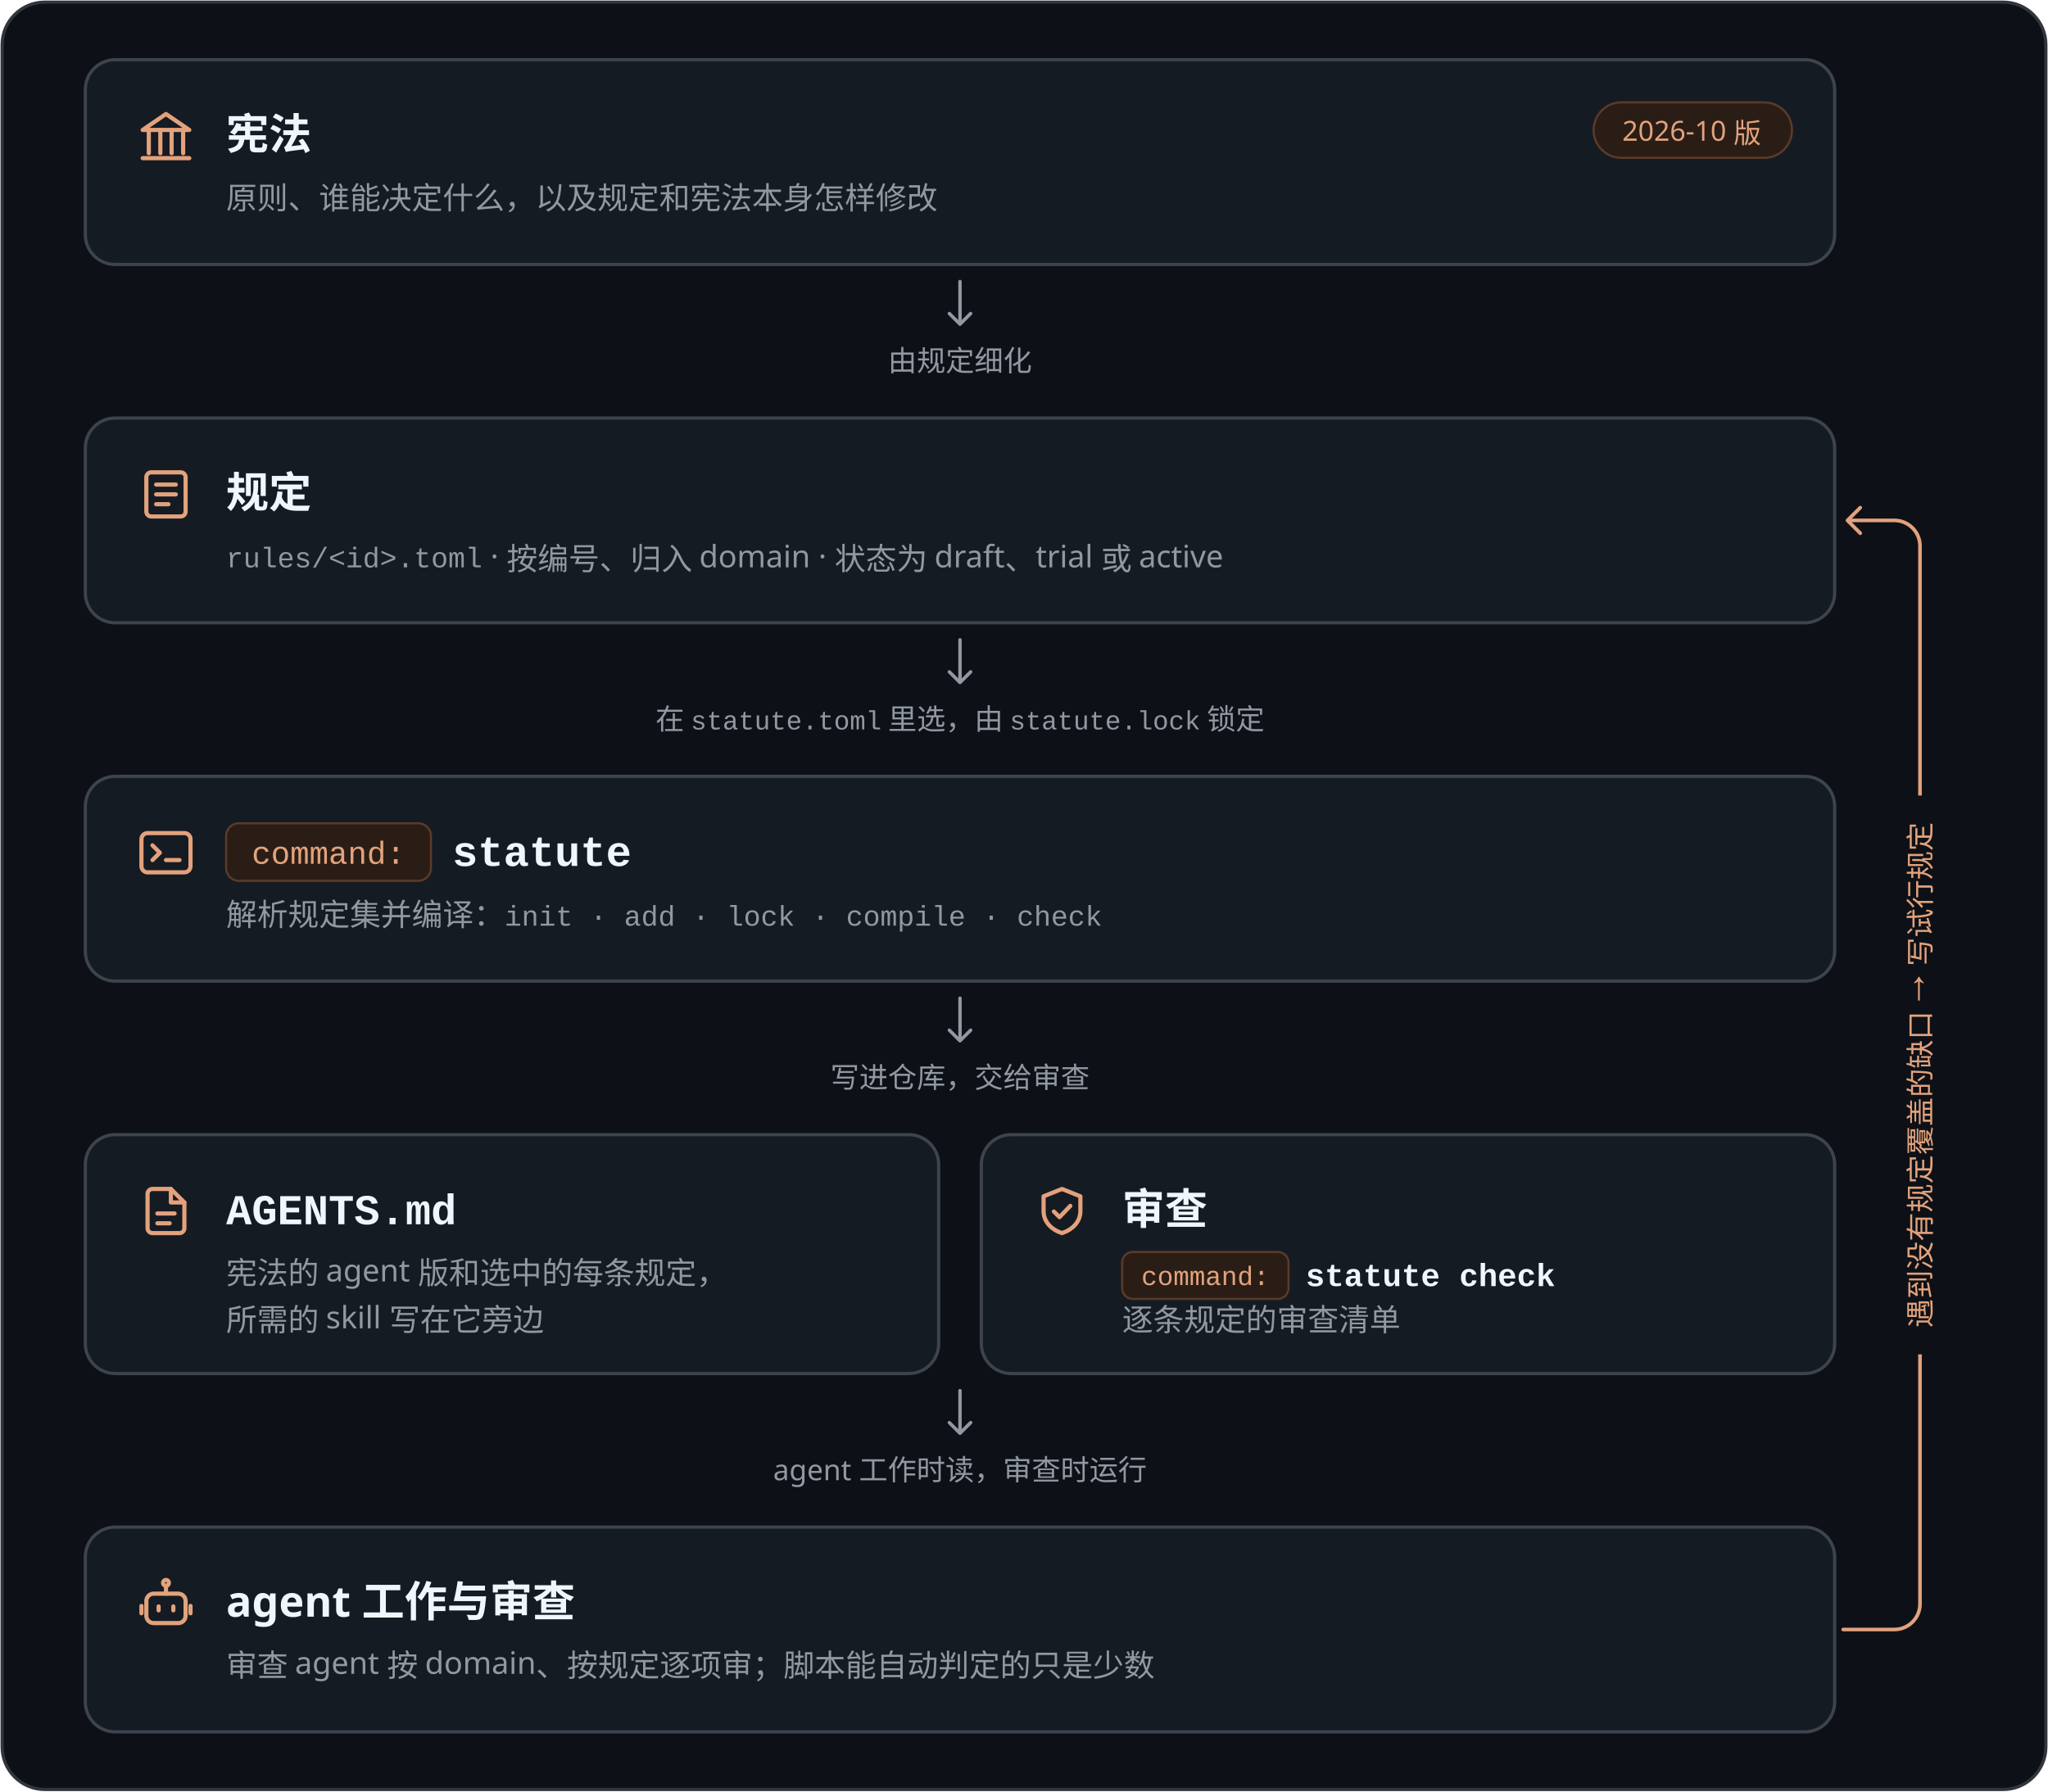
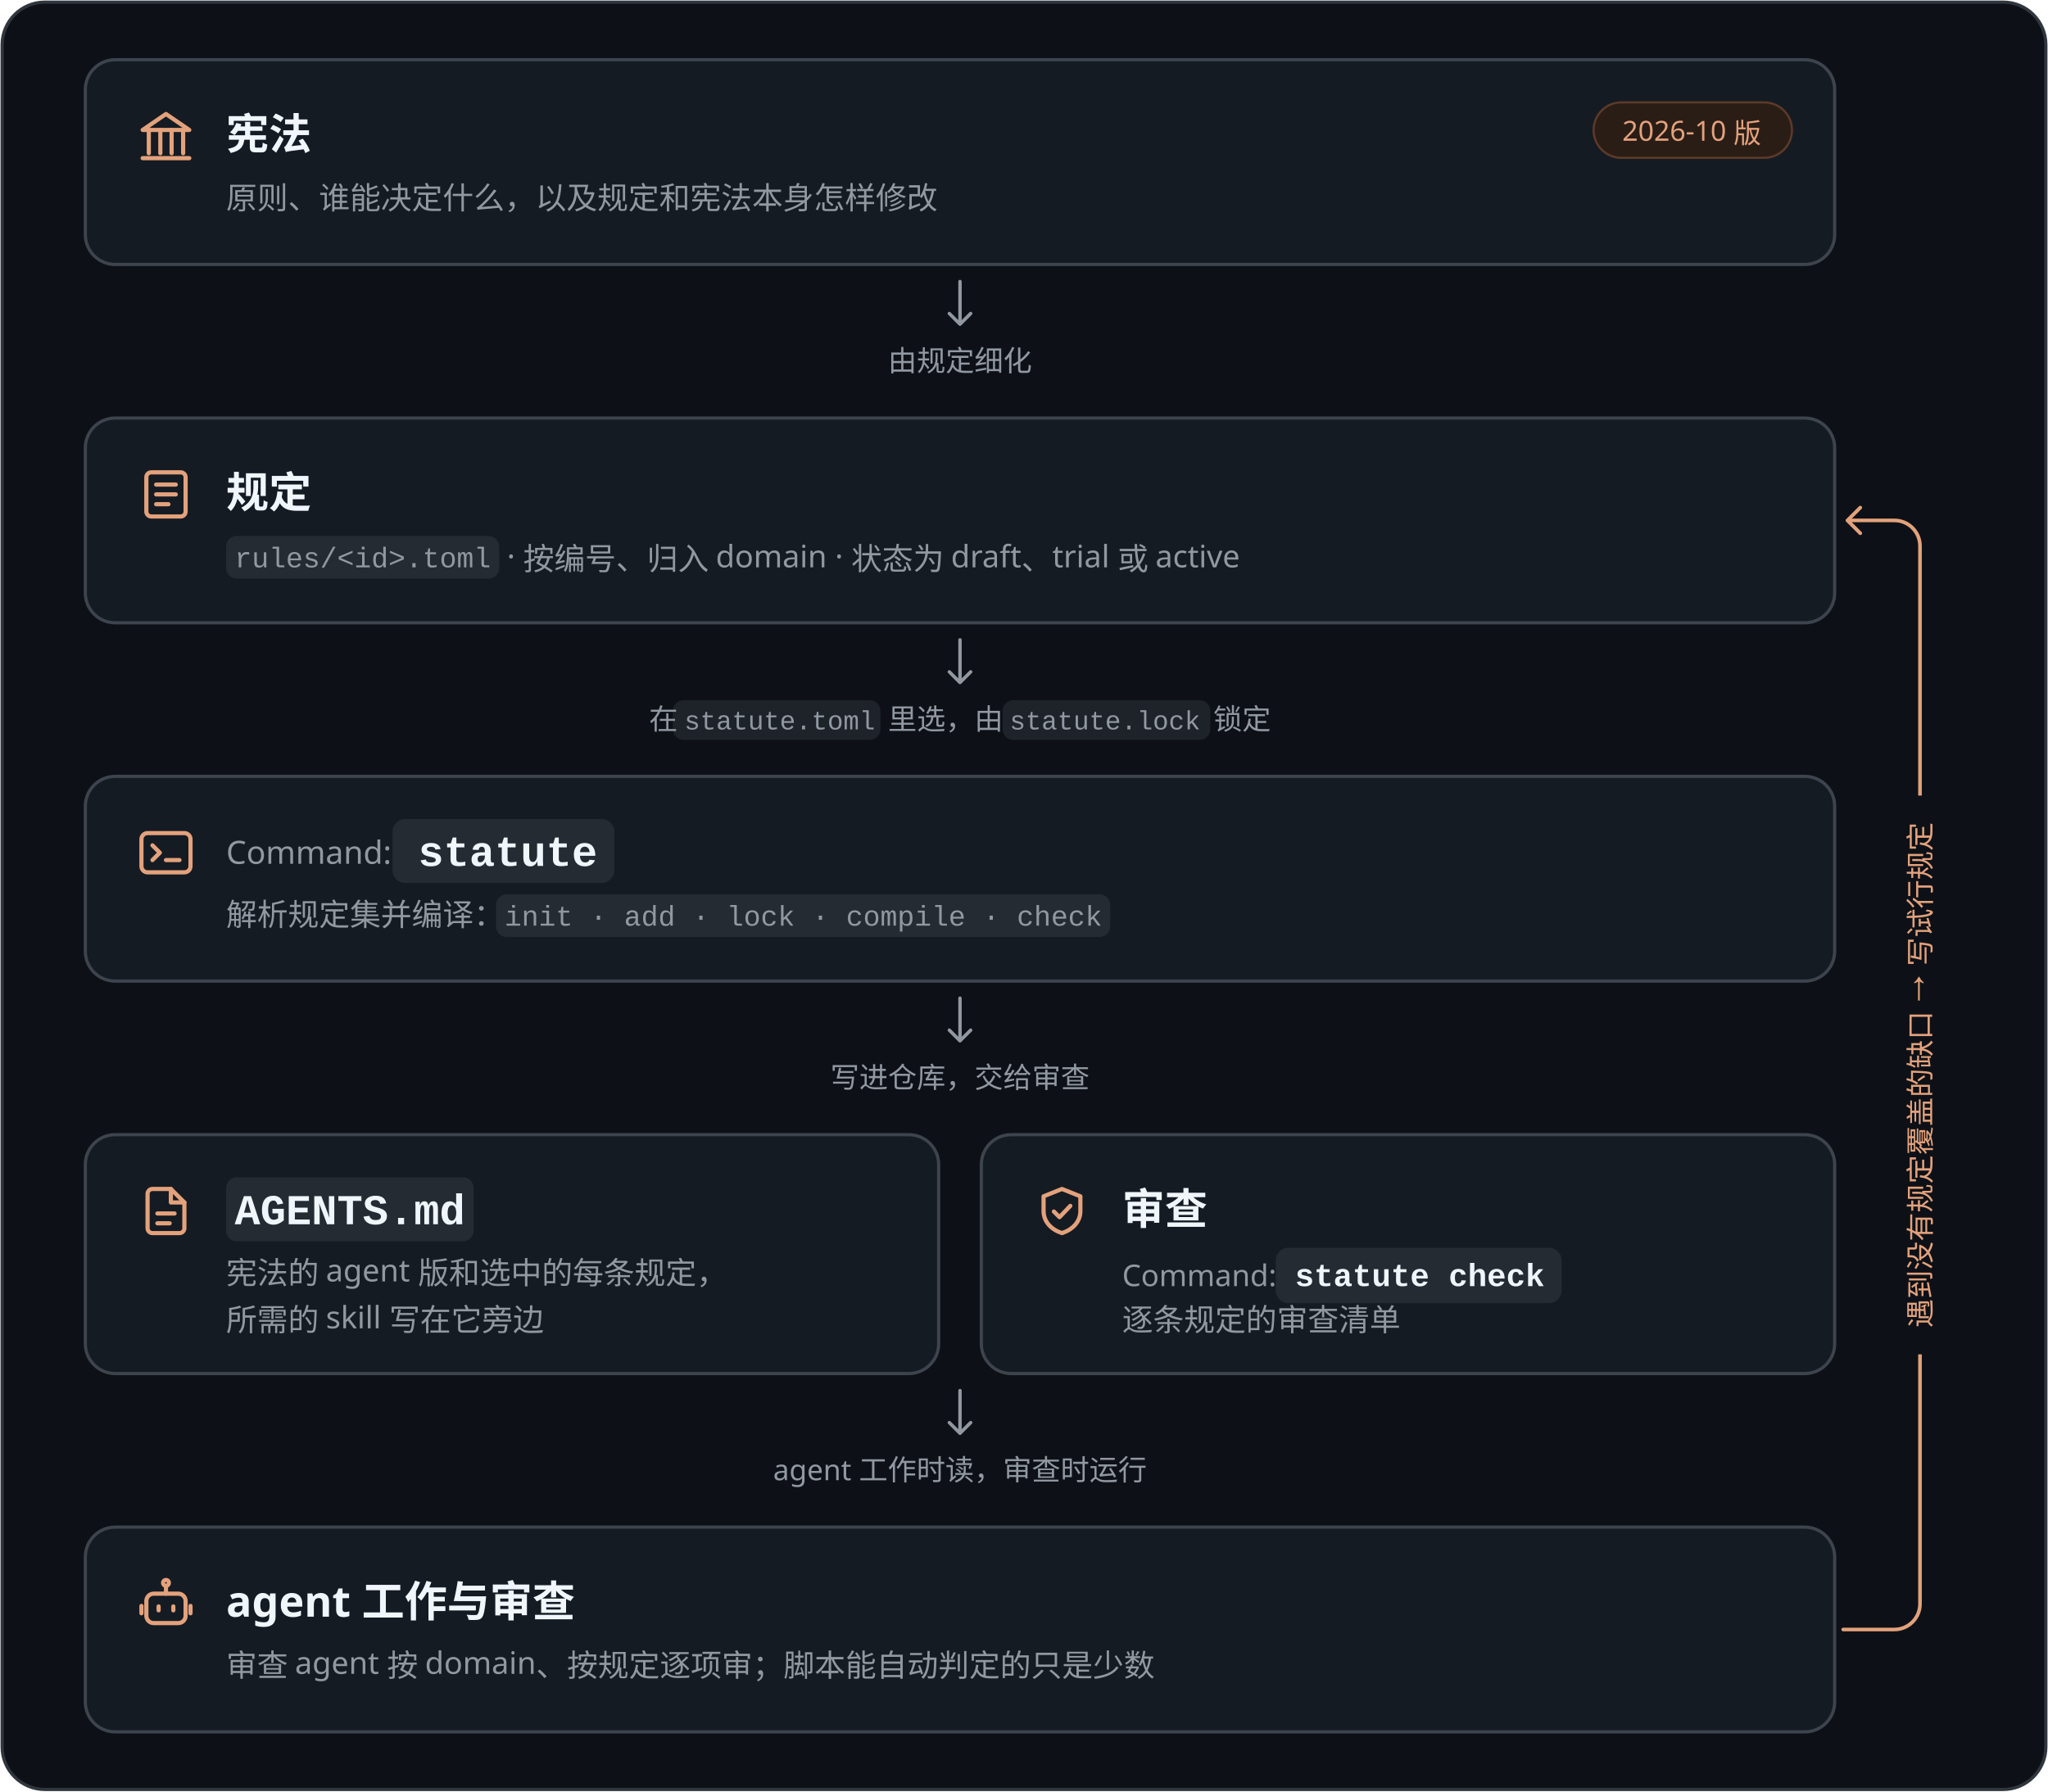
<svg xmlns="http://www.w3.org/2000/svg" viewBox="0 0 960 840" width="960" height="840" role="img" aria-labelledby="t">
  <g font-family="-apple-system, BlinkMacSystemFont, &quot;Segoe UI&quot;, &quot;Noto Sans&quot;, Helvetica, Arial, &quot;PingFang SC&quot;, &quot;Hiragino Sans GB&quot;, &quot;Microsoft YaHei&quot;, &quot;Noto Sans CJK SC&quot;, sans-serif">
    <rect x="1" y="1" width="958" height="838" rx="20" fill="#0d1117" stroke="#30363d" stroke-width="1.5" />
    <rect x="40" y="28" width="820" height="96" rx="14" fill="#151b23" stroke="#3d444d" stroke-width="1.5" />
    <g transform="translate(64 50) scale(1.15)" fill="none" stroke="#e3a27c" stroke-width="1.7" stroke-linecap="round" stroke-linejoin="round">
      <path d="M2.5 9.5 12 3l9.5 6.5z" />
      <path d="M5 9.5V19M9.7 9.5V19M14.3 9.5V19M19 9.5V19M2.5 21h19" />
    </g>
    <text x="106" y="70" font-size="20" font-weight="600" fill="#f0f6fc">宪法</text>
    <rect x="747" y="48" width="93" height="26" rx="13" fill="#2a1d16" stroke="#5c3a28" />
    <text x="793" y="66" font-size="13" font-weight="500" text-anchor="middle" fill="#e3a27c">2026-10 版</text>
    <text x="106" y="98" font-size="14.5" fill="#9198a1">原则、谁能决定什么，以及规定和宪法本身怎样修改</text>
    <path d="M450 132v20M445 147l5 5 5-5" fill="none" stroke="#9198a1" stroke-width="1.6" stroke-linecap="round" stroke-linejoin="round" />
    <text x="450" y="174" font-size="13.5" text-anchor="middle" fill="#9198a1">由规定细化</text>
    <rect x="40" y="196" width="820" height="96" rx="14" fill="#151b23" stroke="#3d444d" stroke-width="1.5" />
    <g transform="translate(64 218) scale(1.15)" fill="none" stroke="#e3a27c" stroke-width="1.7" stroke-linecap="round" stroke-linejoin="round">
      <rect x="4" y="3" width="16" height="18" rx="2" />
      <path d="M8 8h8M8 12h8M8 16h5" />
    </g>
    <text x="106" y="238" font-size="20" font-weight="600" fill="#f0f6fc">规定</text>
+     <rect x="106.0" y="251.3" width="128.0" height="20.0" rx="5" fill="#656c76" fill-opacity="0.2" />
    <text x="106" y="266" font-size="14.5" fill="#9198a1">
-       <tspan font-family="ui-monospace, SFMono-Regular, &quot;SF Mono&quot;, Menlo, Consolas, &quot;Liberation Mono&quot;, monospace" font-size="0.92em">rules/&lt;id&gt;.toml</tspan> · 按编号、归入 domain · 状态为 draft、trial 或 active</text>
+       <tspan dx="4" font-family="ui-monospace, SFMono-Regular, &quot;SF Mono&quot;, Menlo, Consolas, &quot;Liberation Mono&quot;, monospace" font-size="0.92em">rules/&lt;id&gt;.toml</tspan>  · 按编号、归入 domain · 状态为 draft、trial 或 active</text>
    <path d="M450 300v20M445 315l5 5 5-5" fill="none" stroke="#9198a1" stroke-width="1.6" stroke-linecap="round" stroke-linejoin="round" />
-     <text x="450" y="342" font-size="13.5" text-anchor="middle" fill="#9198a1">在 <tspan font-family="ui-monospace, SFMono-Regular, &quot;SF Mono&quot;, Menlo, Consolas, &quot;Liberation Mono&quot;, monospace" font-size="0.92em">statute.toml</tspan> 里选，由 <tspan font-family="ui-monospace, SFMono-Regular, &quot;SF Mono&quot;, Menlo, Consolas, &quot;Liberation Mono&quot;, monospace" font-size="0.92em">statute.lock</tspan> 锁定</text>
+     <rect x="315.4" y="328.3" width="97.3" height="18.6" rx="5" fill="#656c76" fill-opacity="0.2" />
+     <rect x="470.0" y="328.3" width="97.3" height="18.6" rx="5" fill="#656c76" fill-opacity="0.2" />
+     <text x="450" y="342" font-size="13.5" text-anchor="middle" fill="#9198a1">在 <tspan font-family="ui-monospace, SFMono-Regular, &quot;SF Mono&quot;, Menlo, Consolas, &quot;Liberation Mono&quot;, monospace" font-size="0.92em">statute.toml</tspan>  里选，由 <tspan font-family="ui-monospace, SFMono-Regular, &quot;SF Mono&quot;, Menlo, Consolas, &quot;Liberation Mono&quot;, monospace" font-size="0.92em">statute.lock</tspan>  锁定</text>
    <rect x="40" y="364" width="820" height="96" rx="14" fill="#151b23" stroke="#3d444d" stroke-width="1.5" />
    <g transform="translate(64 386) scale(1.15)" fill="none" stroke="#e3a27c" stroke-width="1.7" stroke-linecap="round" stroke-linejoin="round">
      <rect x="2" y="4" width="20" height="16" rx="2.5" />
      <path d="m6.5 9 3 3-3 3M12 15h5.5" />
    </g>
-     <rect x="106" y="386" width="96" height="27" rx="6" fill="#2a1d16" stroke="#5c3a28" />
-     <text x="154" y="405" font-size="15" font-weight="500" text-anchor="middle" fill="#e3a27c" font-family="ui-monospace, SFMono-Regular, &quot;SF Mono&quot;, Menlo, Consolas, &quot;Liberation Mono&quot;, monospace">command:</text>
-     <text x="212" y="406" font-size="20" font-weight="600" fill="#f0f6fc" font-family="ui-monospace, SFMono-Regular, &quot;SF Mono&quot;, Menlo, Consolas, &quot;Liberation Mono&quot;, monospace">statute</text>
+     <rect x="184" y="384" width="104" height="30" rx="6" fill="#656c76" fill-opacity="0.2" />
+     <text x="106" y="405" font-size="15" font-weight="500" fill="#9198a1">Command:</text>
+     <text x="196" y="406" font-size="20" font-weight="600" fill="#f0f6fc" font-family="ui-monospace, SFMono-Regular, &quot;SF Mono&quot;, Menlo, Consolas, &quot;Liberation Mono&quot;, monospace">statute</text>
+     <rect x="232.5" y="419.3" width="287.9" height="20.0" rx="5" fill="#656c76" fill-opacity="0.2" />
    <text x="106" y="434" font-size="14.5" fill="#9198a1">解析规定集并编译：<tspan font-family="ui-monospace, SFMono-Regular, &quot;SF Mono&quot;, Menlo, Consolas, &quot;Liberation Mono&quot;, monospace" font-size="0.92em">init · add · lock · compile · check</tspan>
    </text>
    <path d="M450 468v20M445 483l5 5 5-5" fill="none" stroke="#9198a1" stroke-width="1.6" stroke-linecap="round" stroke-linejoin="round" />
    <text x="450" y="510" font-size="13.5" text-anchor="middle" fill="#9198a1">写进仓库，交给审查</text>
    <rect x="40" y="532" width="400" height="112" rx="14" fill="#151b23" stroke="#3d444d" stroke-width="1.5" />
    <g transform="translate(64 554) scale(1.15)" fill="none" stroke="#e3a27c" stroke-width="1.7" stroke-linecap="round" stroke-linejoin="round">
      <path d="M14 3H6.5A2 2 0 0 0 4.5 5v14a2 2 0 0 0 2 2h11a2 2 0 0 0 2-2V8.5z" />
      <path d="M14 3v5.5h5.5M8.5 13h7M8.5 17h5" />
    </g>
+     <rect x="106.0" y="552.0" width="116.0" height="30.0" rx="5" fill="#656c76" fill-opacity="0.2" />
    <text x="106" y="574" font-size="20" font-weight="600" fill="#f0f6fc">
-       <tspan font-family="ui-monospace, SFMono-Regular, &quot;SF Mono&quot;, Menlo, Consolas, &quot;Liberation Mono&quot;, monospace">AGENTS.md</tspan>
+       <tspan dx="4" font-family="ui-monospace, SFMono-Regular, &quot;SF Mono&quot;, Menlo, Consolas, &quot;Liberation Mono&quot;, monospace">AGENTS.md</tspan>
    </text>
    <text x="106" y="602" font-size="14.5" fill="#9198a1">宪法的 agent 版和选中的每条规定，</text>
    <text x="106" y="624" font-size="14.5" fill="#9198a1">所需的 skill 写在它旁边</text>
    <rect x="460" y="532" width="400" height="112" rx="14" fill="#151b23" stroke="#3d444d" stroke-width="1.5" />
    <g transform="translate(484 554) scale(1.15)" fill="none" stroke="#e3a27c" stroke-width="1.7" stroke-linecap="round" stroke-linejoin="round">
      <path d="M12 3 19.5 6v6c0 4.4-3.2 7.6-7.5 9-4.3-1.4-7.5-4.6-7.5-9V6z" />
      <path d="m8.7 12.2 2.3 2.3 4.4-4.6" />
    </g>
    <text x="526" y="574" font-size="20" font-weight="600" fill="#f0f6fc">审查</text>
-     <rect x="526" y="587" width="78" height="22" rx="5" fill="#2a1d16" stroke="#5c3a28" />
-     <text x="565" y="602.5" font-size="12.5" font-weight="500" text-anchor="middle" fill="#e3a27c" font-family="ui-monospace, SFMono-Regular, &quot;SF Mono&quot;, Menlo, Consolas, &quot;Liberation Mono&quot;, monospace">command:</text>
-     <text x="612" y="603" font-size="15" font-weight="600" fill="#f0f6fc" font-family="ui-monospace, SFMono-Regular, &quot;SF Mono&quot;, Menlo, Consolas, &quot;Liberation Mono&quot;, monospace">statute check</text>
+     <rect x="598" y="585" width="134" height="26" rx="6" fill="#656c76" fill-opacity="0.2" />
+     <text x="526" y="603" font-size="14" font-weight="500" fill="#9198a1">Command:</text>
+     <text x="607" y="603" font-size="15" font-weight="600" fill="#f0f6fc" font-family="ui-monospace, SFMono-Regular, &quot;SF Mono&quot;, Menlo, Consolas, &quot;Liberation Mono&quot;, monospace">statute check</text>
    <text x="526" y="624" font-size="14.5" fill="#9198a1">逐条规定的审查清单</text>
    <path d="M450 652v20M445 667l5 5 5-5" fill="none" stroke="#9198a1" stroke-width="1.6" stroke-linecap="round" stroke-linejoin="round" />
    <text x="450" y="694" font-size="13.5" text-anchor="middle" fill="#9198a1">agent 工作时读，审查时运行</text>
    <rect x="40" y="716" width="820" height="96" rx="14" fill="#151b23" stroke="#3d444d" stroke-width="1.5" />
    <g transform="translate(64 738) scale(1.15)" fill="none" stroke="#e3a27c" stroke-width="1.7" stroke-linecap="round" stroke-linejoin="round">
      <rect x="4" y="8" width="16" height="12" rx="3" />
      <path d="M12 8V4.8" />
      <circle cx="12" cy="3.6" r="1.2" />
      <path d="M9 13.2v1.6M15 13.2v1.6M2 13v3M22 13v3" />
    </g>
    <text x="106" y="758" font-size="20" font-weight="600" fill="#f0f6fc">agent 工作与审查</text>
    <text x="106" y="786" font-size="14.5" fill="#9198a1">审查 agent 按 domain、按规定逐项审；脚本能自动判定的只是少数</text>
    <path d="M864 764H888a12 12 0 0 0 12-12V256a12 12 0 0 0-12-12H866M872 238l-6 6 6 6" fill="none" stroke="#e3a27c" stroke-width="1.7" stroke-linecap="round" stroke-linejoin="round" />
    <rect x="887" y="373" width="26" height="262" fill="#0d1117" />
    <text transform="translate(905 504) rotate(-90)" font-size="13.5" text-anchor="middle" fill="#e3a27c">遇到没有规定覆盖的缺口 → 写试行规定</text>
  </g>
</svg>
